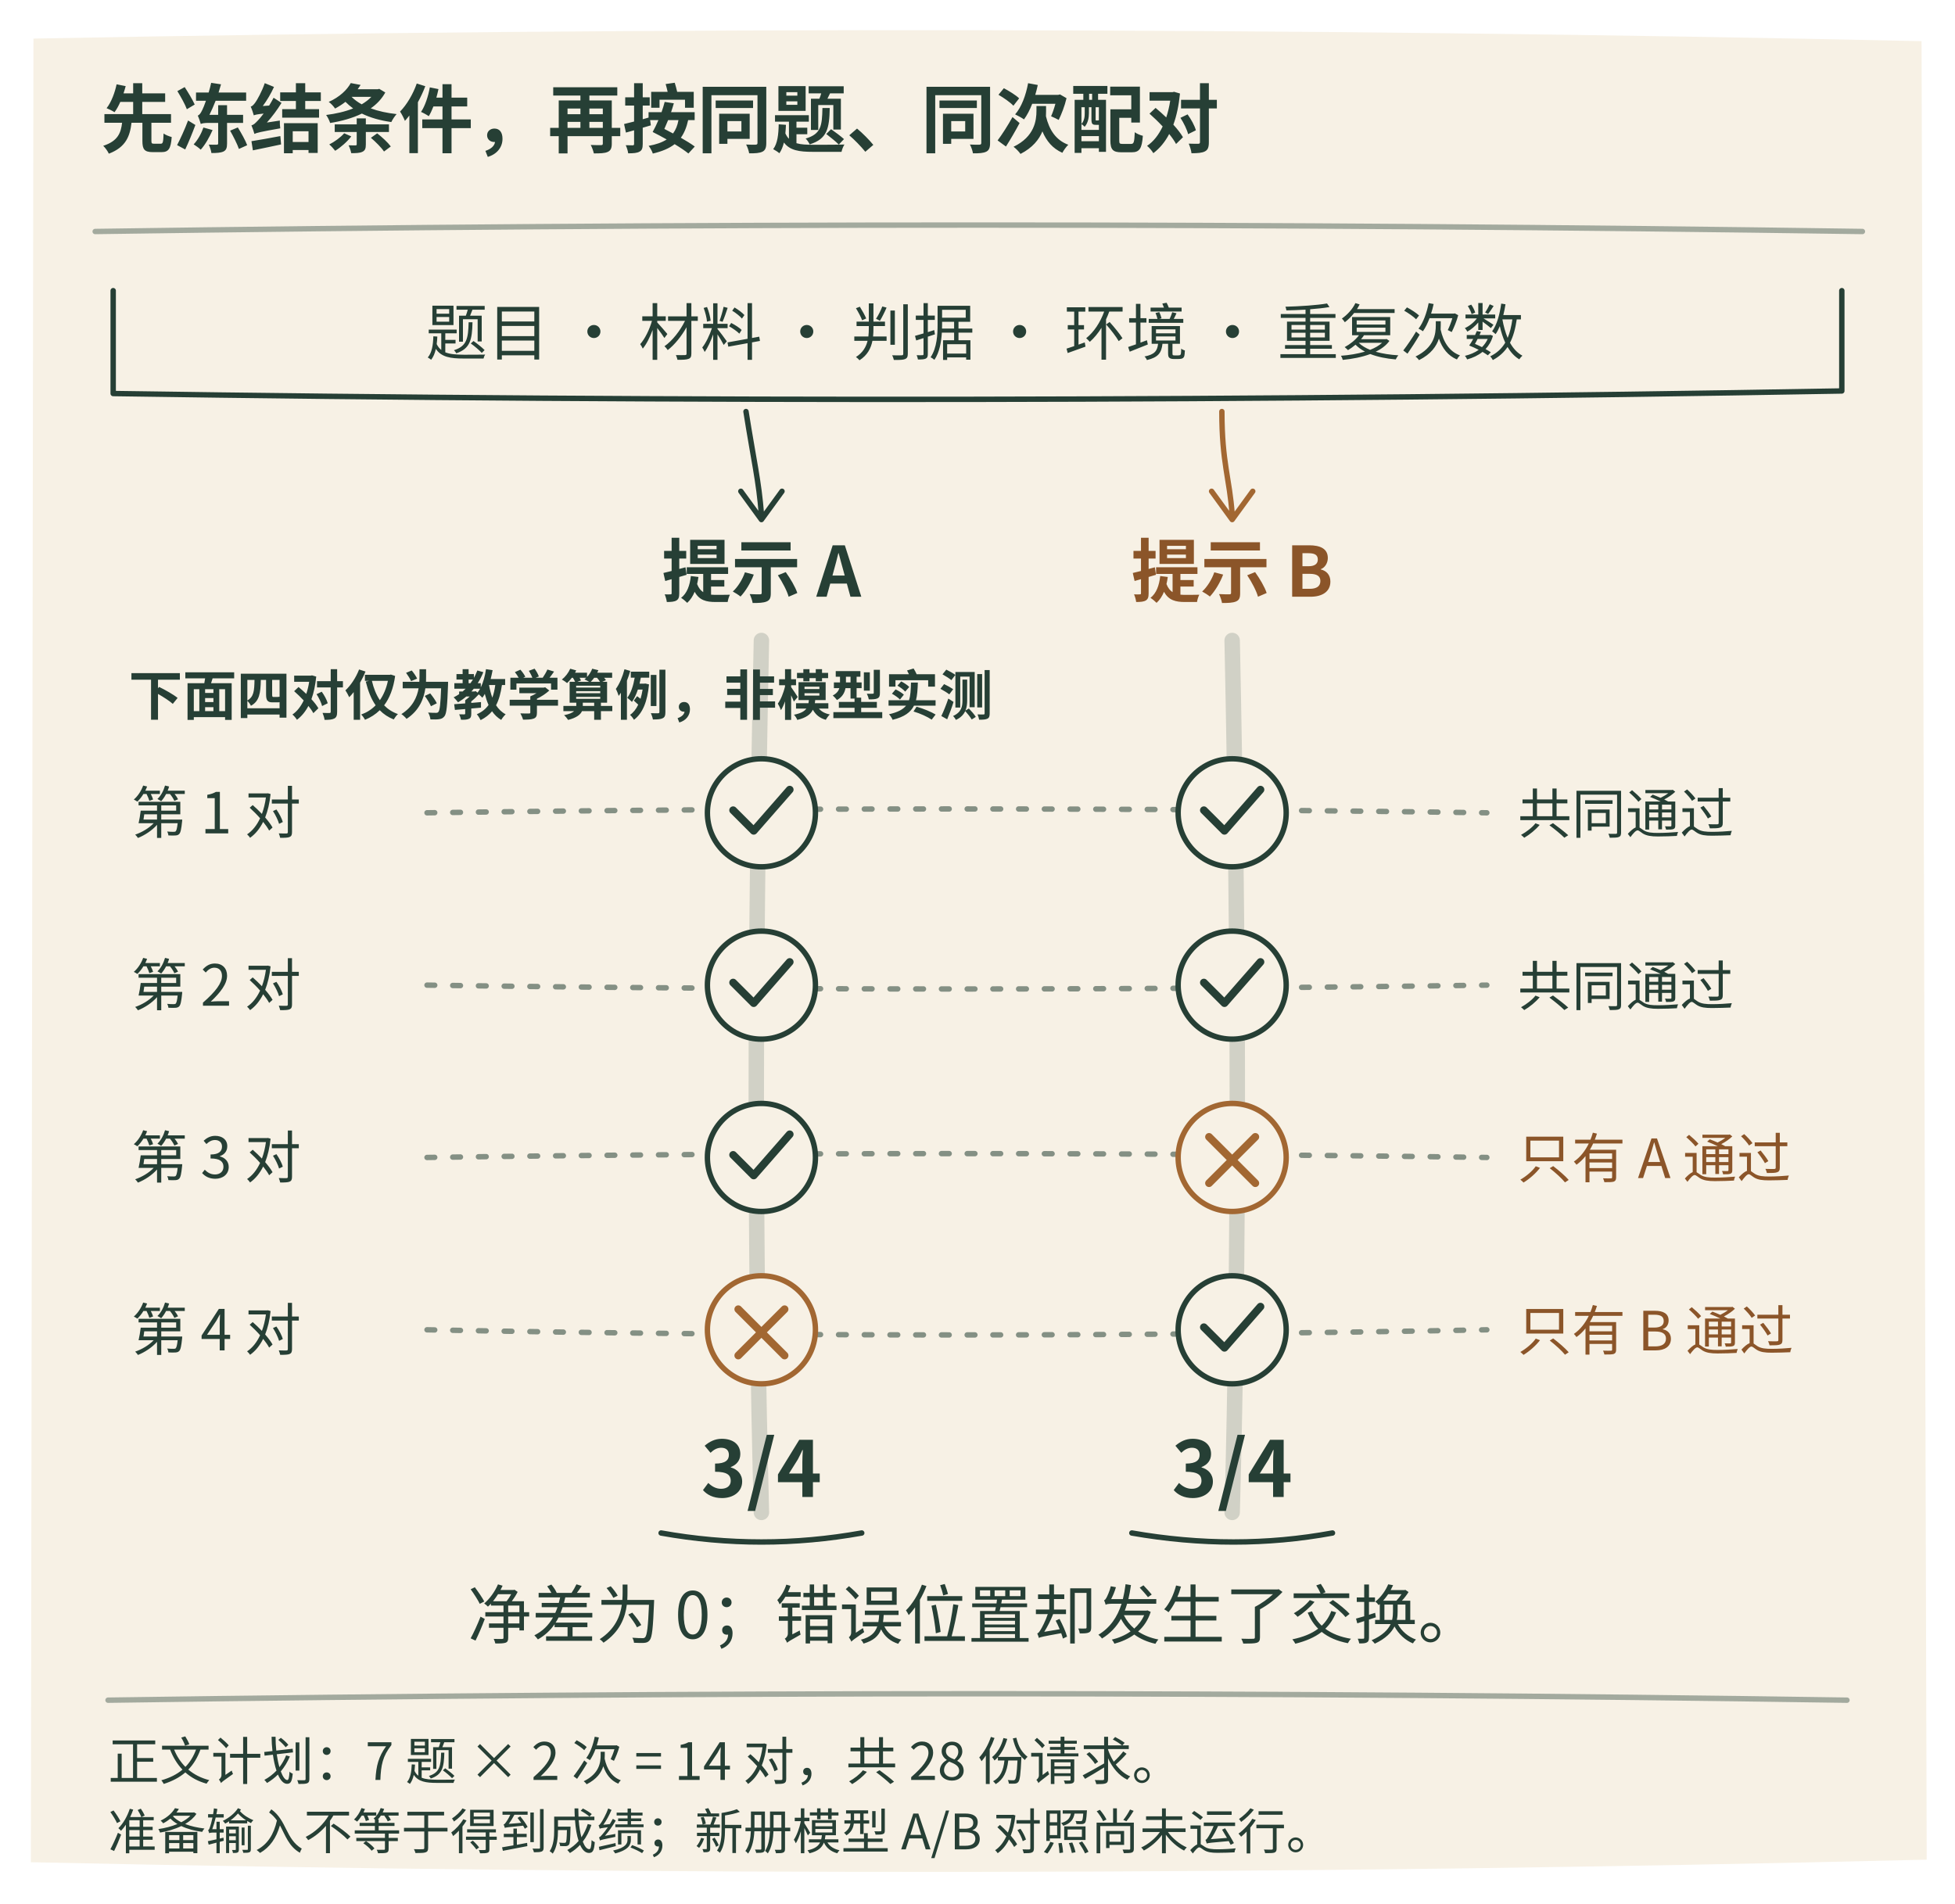
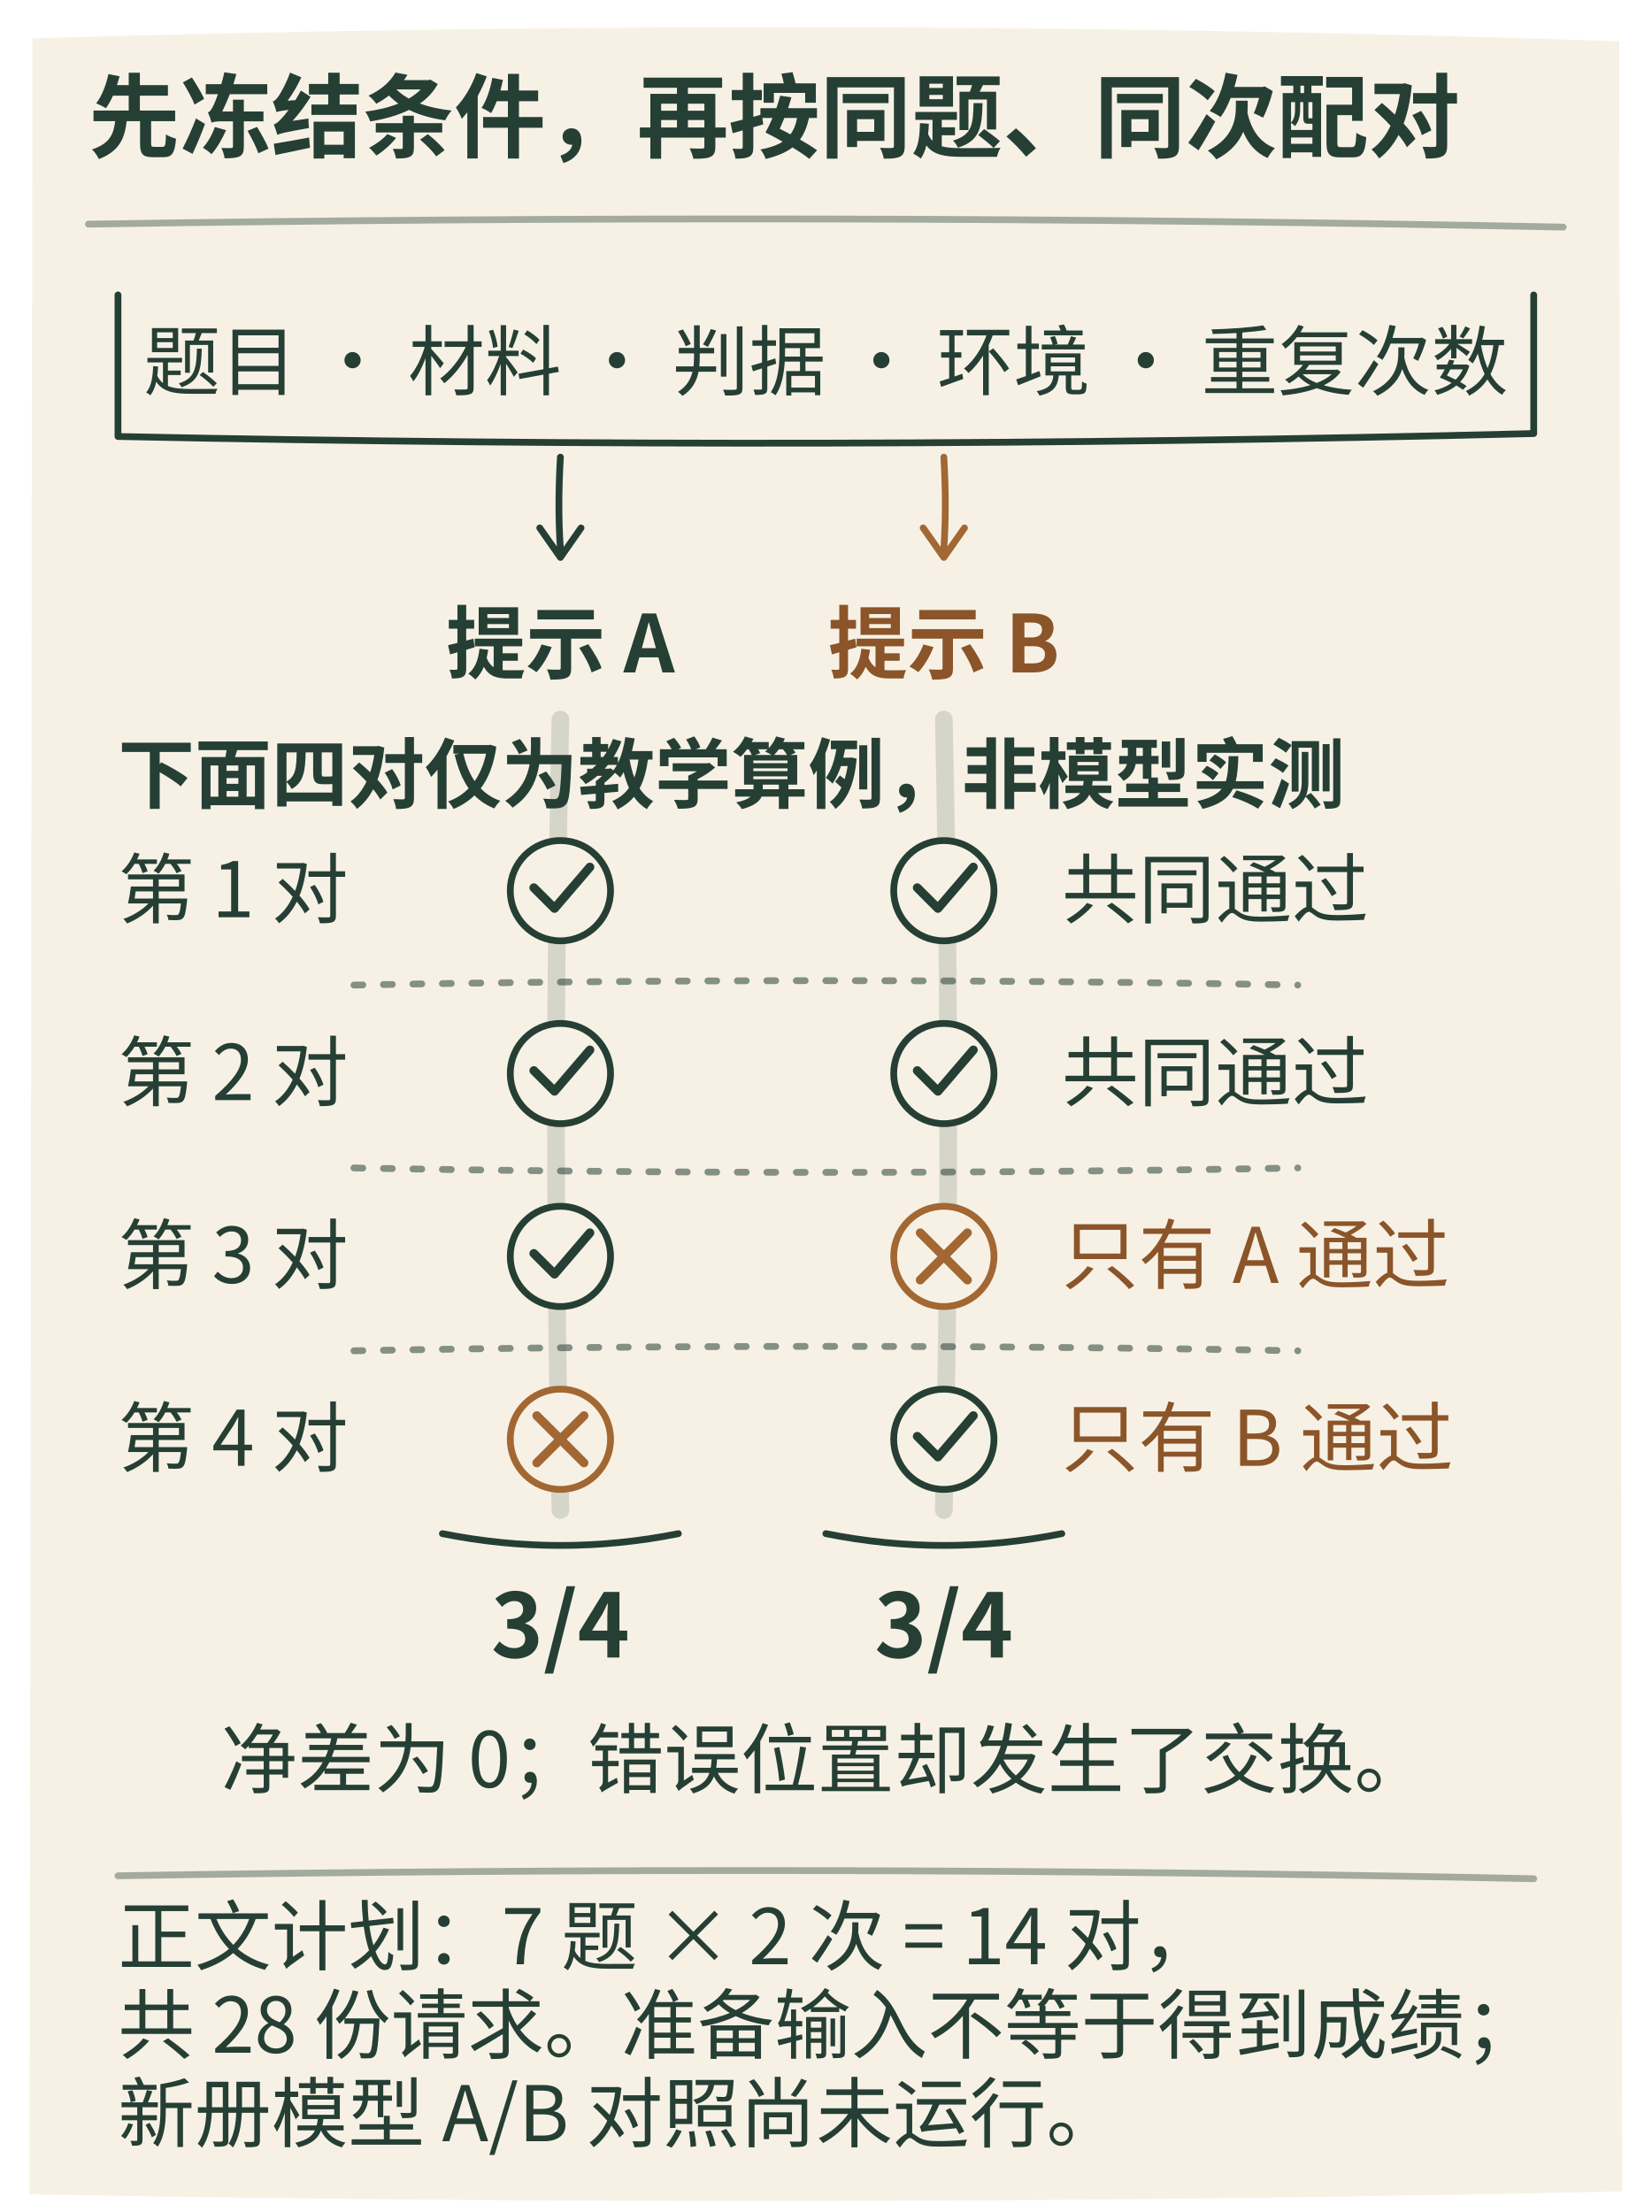
- <svg xmlns="http://www.w3.org/2000/svg" viewBox="0 0 760 740" role="img" aria-label="先冻结题目材料判据和环境，再把同题同次的 A 与 B 配对；四对假设结果显示两版都三比四，但错误位置不同" color="#263f35">
-   <path d="M13 15 Q380 8 747 16 L749 723 Q381 732 12 724 Z" fill="#f7f1e5" />
-   <g fill="none" stroke="currentColor" stroke-width="2.1" stroke-linecap="round" stroke-linejoin="round">
-     <path d="M37 90 Q380 85 724 90" opacity=".4" />
-     <path d="M44 113 L44 153 Q377 158 716 152 L716 113" />
-     <path d="M290 160 C293 179 295 187 296 200 M288 191 L296 202 304 191" />
-     <path d="M475 160 C475 180 478 186 479 200 M471 191 L479 202 487 191" stroke="#a26732" />
-     <path d="M296 249 Q292 438 296 588 M479 249 Q483 439 479 588" opacity=".18" stroke-width="6" />
-     <path d="M166 316 Q372 313 578 316 M166 383 Q372 386 578 383 M166 450 Q372 447 578 450 M166 517 Q371 521 578 517" stroke-dasharray="3 7" opacity=".55" />
-     <circle cx="296" cy="316" r="21" fill="#f7f1e5" />
-     <circle cx="479" cy="316" r="21" fill="#f7f1e5" />
-     <circle cx="296" cy="383" r="21" fill="#f7f1e5" />
-     <circle cx="479" cy="383" r="21" fill="#f7f1e5" />
-     <circle cx="296" cy="450" r="21" fill="#f7f1e5" />
-     <circle cx="479" cy="450" r="21" fill="#f7f1e5" stroke="#a26732" />
-     <circle cx="296" cy="517" r="21" fill="#f7f1e5" stroke="#a26732" />
-     <circle cx="479" cy="517" r="21" fill="#f7f1e5" />
-     <path d="M285 315 L293 323 307 307 M468 315 L476 323 490 307 M285 382 L293 390 307 374 M468 382 L476 390 490 374 M285 449 L293 457 307 441 M468 516 L476 524 490 508" stroke-width="3" />
-     <path d="M470 442 L488 460 M488 442 L470 460 M287 509 L305 527 M305 509 L287 527" stroke="#a26732" stroke-width="3" />
-     <path d="M257 596 Q296 603 335 596 M440 596 Q480 603 518 596" />
-     <path d="M42 661 Q385 656 718 661" opacity=".4" />
+ <svg xmlns="http://www.w3.org/2000/svg" viewBox="0 0 560 750" role="img" aria-label="先冻结题目材料判据和环境，再把同题同次的 A 与 B 配对；四对假设结果显示两版都三比四，但错误位置不同" color="#263f35">
+   <path d="M11 13 Q281 5 549 14 L550 743 Q281 749 10 744 Z" fill="#f7f1e5" />
+   <g fill="none" stroke="currentColor" stroke-width="2.3" stroke-linecap="round" stroke-linejoin="round">
+     <path d="M30 76 Q280 72 530 77" opacity=".4" />
+     <path d="M40 100 L40 148 Q280 153 520 147 L520 100" />
+     <path d="M190 155 Q189 172 190 186 M183 179 L190 189 197 179" />
+     <path d="M320 155 Q321 172 320 186 M313 179 L320 189 327 179" stroke="#a26732" />
+     <path d="M190 244 Q187 380 190 512 M320 244 Q323 380 320 512" opacity=".16" stroke-width="6" />
+     <path d="M120 334 Q280 331 440 334 M120 396 Q280 399 440 396 M120 458 Q280 455 440 458" stroke-dasharray="3 7" opacity=".55" />
+     <circle cx="190" cy="302" r="17" fill="#f7f1e5" />
+     <circle cx="320" cy="302" r="17" fill="#f7f1e5" />
+     <circle cx="190" cy="364" r="17" fill="#f7f1e5" />
+     <circle cx="320" cy="364" r="17" fill="#f7f1e5" />
+     <circle cx="190" cy="426" r="17" fill="#f7f1e5" />
+     <circle cx="320" cy="426" r="17" fill="#f7f1e5" stroke="#a26732" />
+     <circle cx="190" cy="488" r="17" fill="#f7f1e5" stroke="#a26732" />
+     <circle cx="320" cy="488" r="17" fill="#f7f1e5" />
+     <path d="M181 301 L188 308 200 294 M311 301 L318 308 330 294 M181 363 L188 370 200 356 M311 363 L318 370 330 356 M181 425 L188 432 200 418 M311 487 L318 494 330 480" stroke-width="3" />
+     <path d="M312 418 L328 434 M328 418 L312 434 M182 480 L198 496 M198 480 L182 496" stroke="#a26732" stroke-width="3" />
+     <path d="M150 520 Q190 528 230 520 M280 520 Q320 528 360 520" />
+     <path d="M40 636 Q281 632 520 637" opacity=".4" />
  </g>
  <g fill="#263f35" font-family="Microsoft YaHei, Noto Sans CJK SC, sans-serif">
-     <text x="39" y="57" font-size="29" font-weight="700">先冻结条件，再按同题、同次配对</text>
-     <text x="379" y="138" text-anchor="middle" font-size="24">题目 · 材料 · 判据 · 环境 · 重复次数</text>
-     <text x="296" y="232" text-anchor="middle" font-size="27" font-weight="700">提示 A</text>
-     <text x="479" y="232" text-anchor="middle" font-size="27" font-weight="700" fill="#8b5529">提示 B</text>
-     <text x="50" y="278" font-size="21" font-weight="700">下面四对仅为教学算例，非模型实测</text>
-     <text x="51" y="324" font-size="22">第 1 对</text>
-     <text x="51" y="391" font-size="22">第 2 对</text>
-     <text x="51" y="458" font-size="22">第 3 对</text>
-     <text x="51" y="525" font-size="22">第 4 对</text>
-     <text x="590" y="324" font-size="21">共同通过</text>
-     <text x="590" y="391" font-size="21">共同通过</text>
-     <text x="590" y="458" font-size="21" fill="#8b5529">只有 A 通过</text>
-     <text x="590" y="525" font-size="21" fill="#8b5529">只有 B 通过</text>
-     <text x="296" y="582" text-anchor="middle" font-size="30" font-weight="700">3/4</text>
-     <text x="479" y="582" text-anchor="middle" font-size="30" font-weight="700">3/4</text>
-     <text x="379" y="637" text-anchor="middle" font-size="25">净差为 0；错误位置却发生了交换。</text>
-     <text x="42" y="692" font-size="20">正文计划：7 题 × 2 次 = 14 对，共 28 份请求。</text>
-     <text x="42" y="719" font-size="19">准备输入不等于得到成绩；新册模型 A/B 对照尚未运行。</text>
+     <text x="30" y="51" font-size="31" font-weight="700">先冻结条件，再按同题、同次配对</text>
+     <text x="280" y="132" text-anchor="middle" font-size="26">题目 · 材料 · 判据 · 环境 · 重复次数</text>
+     <text x="190" y="228" text-anchor="middle" font-size="27" font-weight="700">提示 A</text>
+     <text x="320" y="228" text-anchor="middle" font-size="27" font-weight="700" fill="#8b5529">提示 B</text>
+     <text x="40" y="272" font-size="26" font-weight="700">下面四对仅为教学算例，非模型实测</text>
+     <text x="40" y="311" font-size="26">第 1 对</text>
+     <text x="40" y="373" font-size="26">第 2 对</text>
+     <text x="40" y="435" font-size="26">第 3 对</text>
+     <text x="40" y="497" font-size="26">第 4 对</text>
+     <text x="360" y="311" font-size="26">共同通过</text>
+     <text x="360" y="373" font-size="26">共同通过</text>
+     <text x="360" y="435" font-size="26" fill="#8b5529">只有 A 通过</text>
+     <text x="360" y="497" font-size="26" fill="#8b5529">只有 B 通过</text>
+     <text x="190" y="562" text-anchor="middle" font-size="30" font-weight="700">3/4</text>
+     <text x="320" y="562" text-anchor="middle" font-size="30" font-weight="700">3/4</text>
+     <text x="280" y="606" text-anchor="middle" font-size="26">净差为 0；错误位置却发生了交换。</text>
+     <text x="40" y="666" font-size="26">正文计划：7 题 × 2 次 = 14 对，</text>
+     <text x="40" y="696" font-size="26">共 28 份请求。准备输入不等于得到成绩；</text>
+     <text x="40" y="726" font-size="26">新册模型 A/B 对照尚未运行。</text>
  </g>
</svg>
